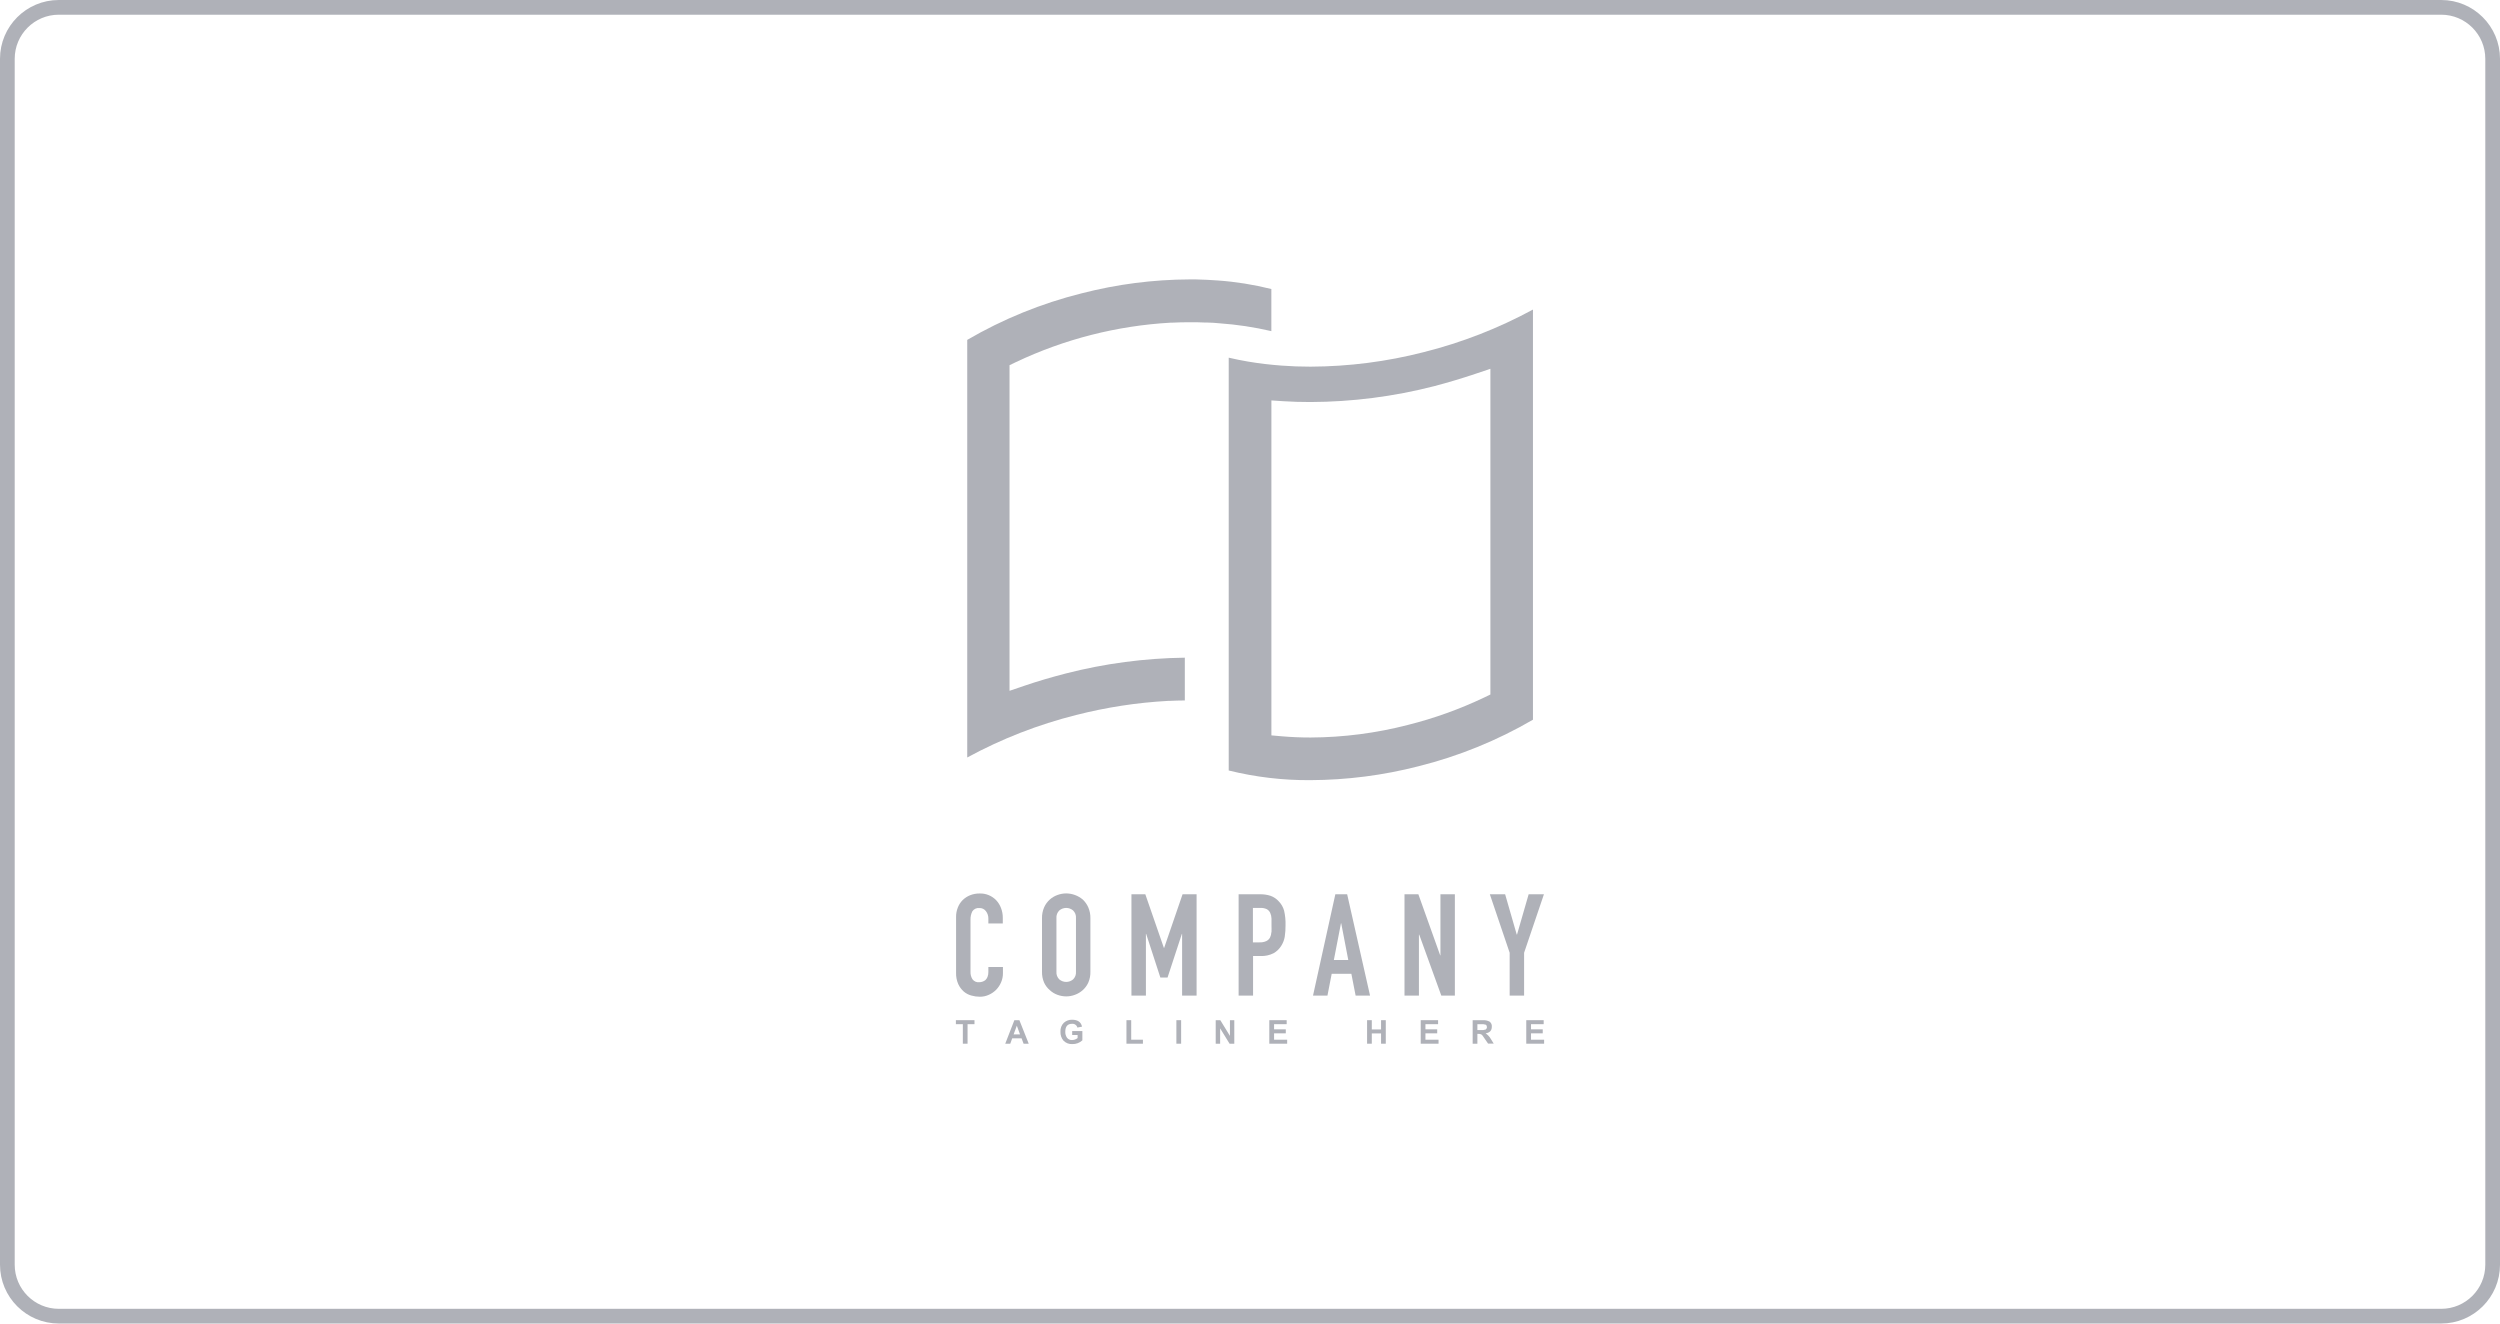
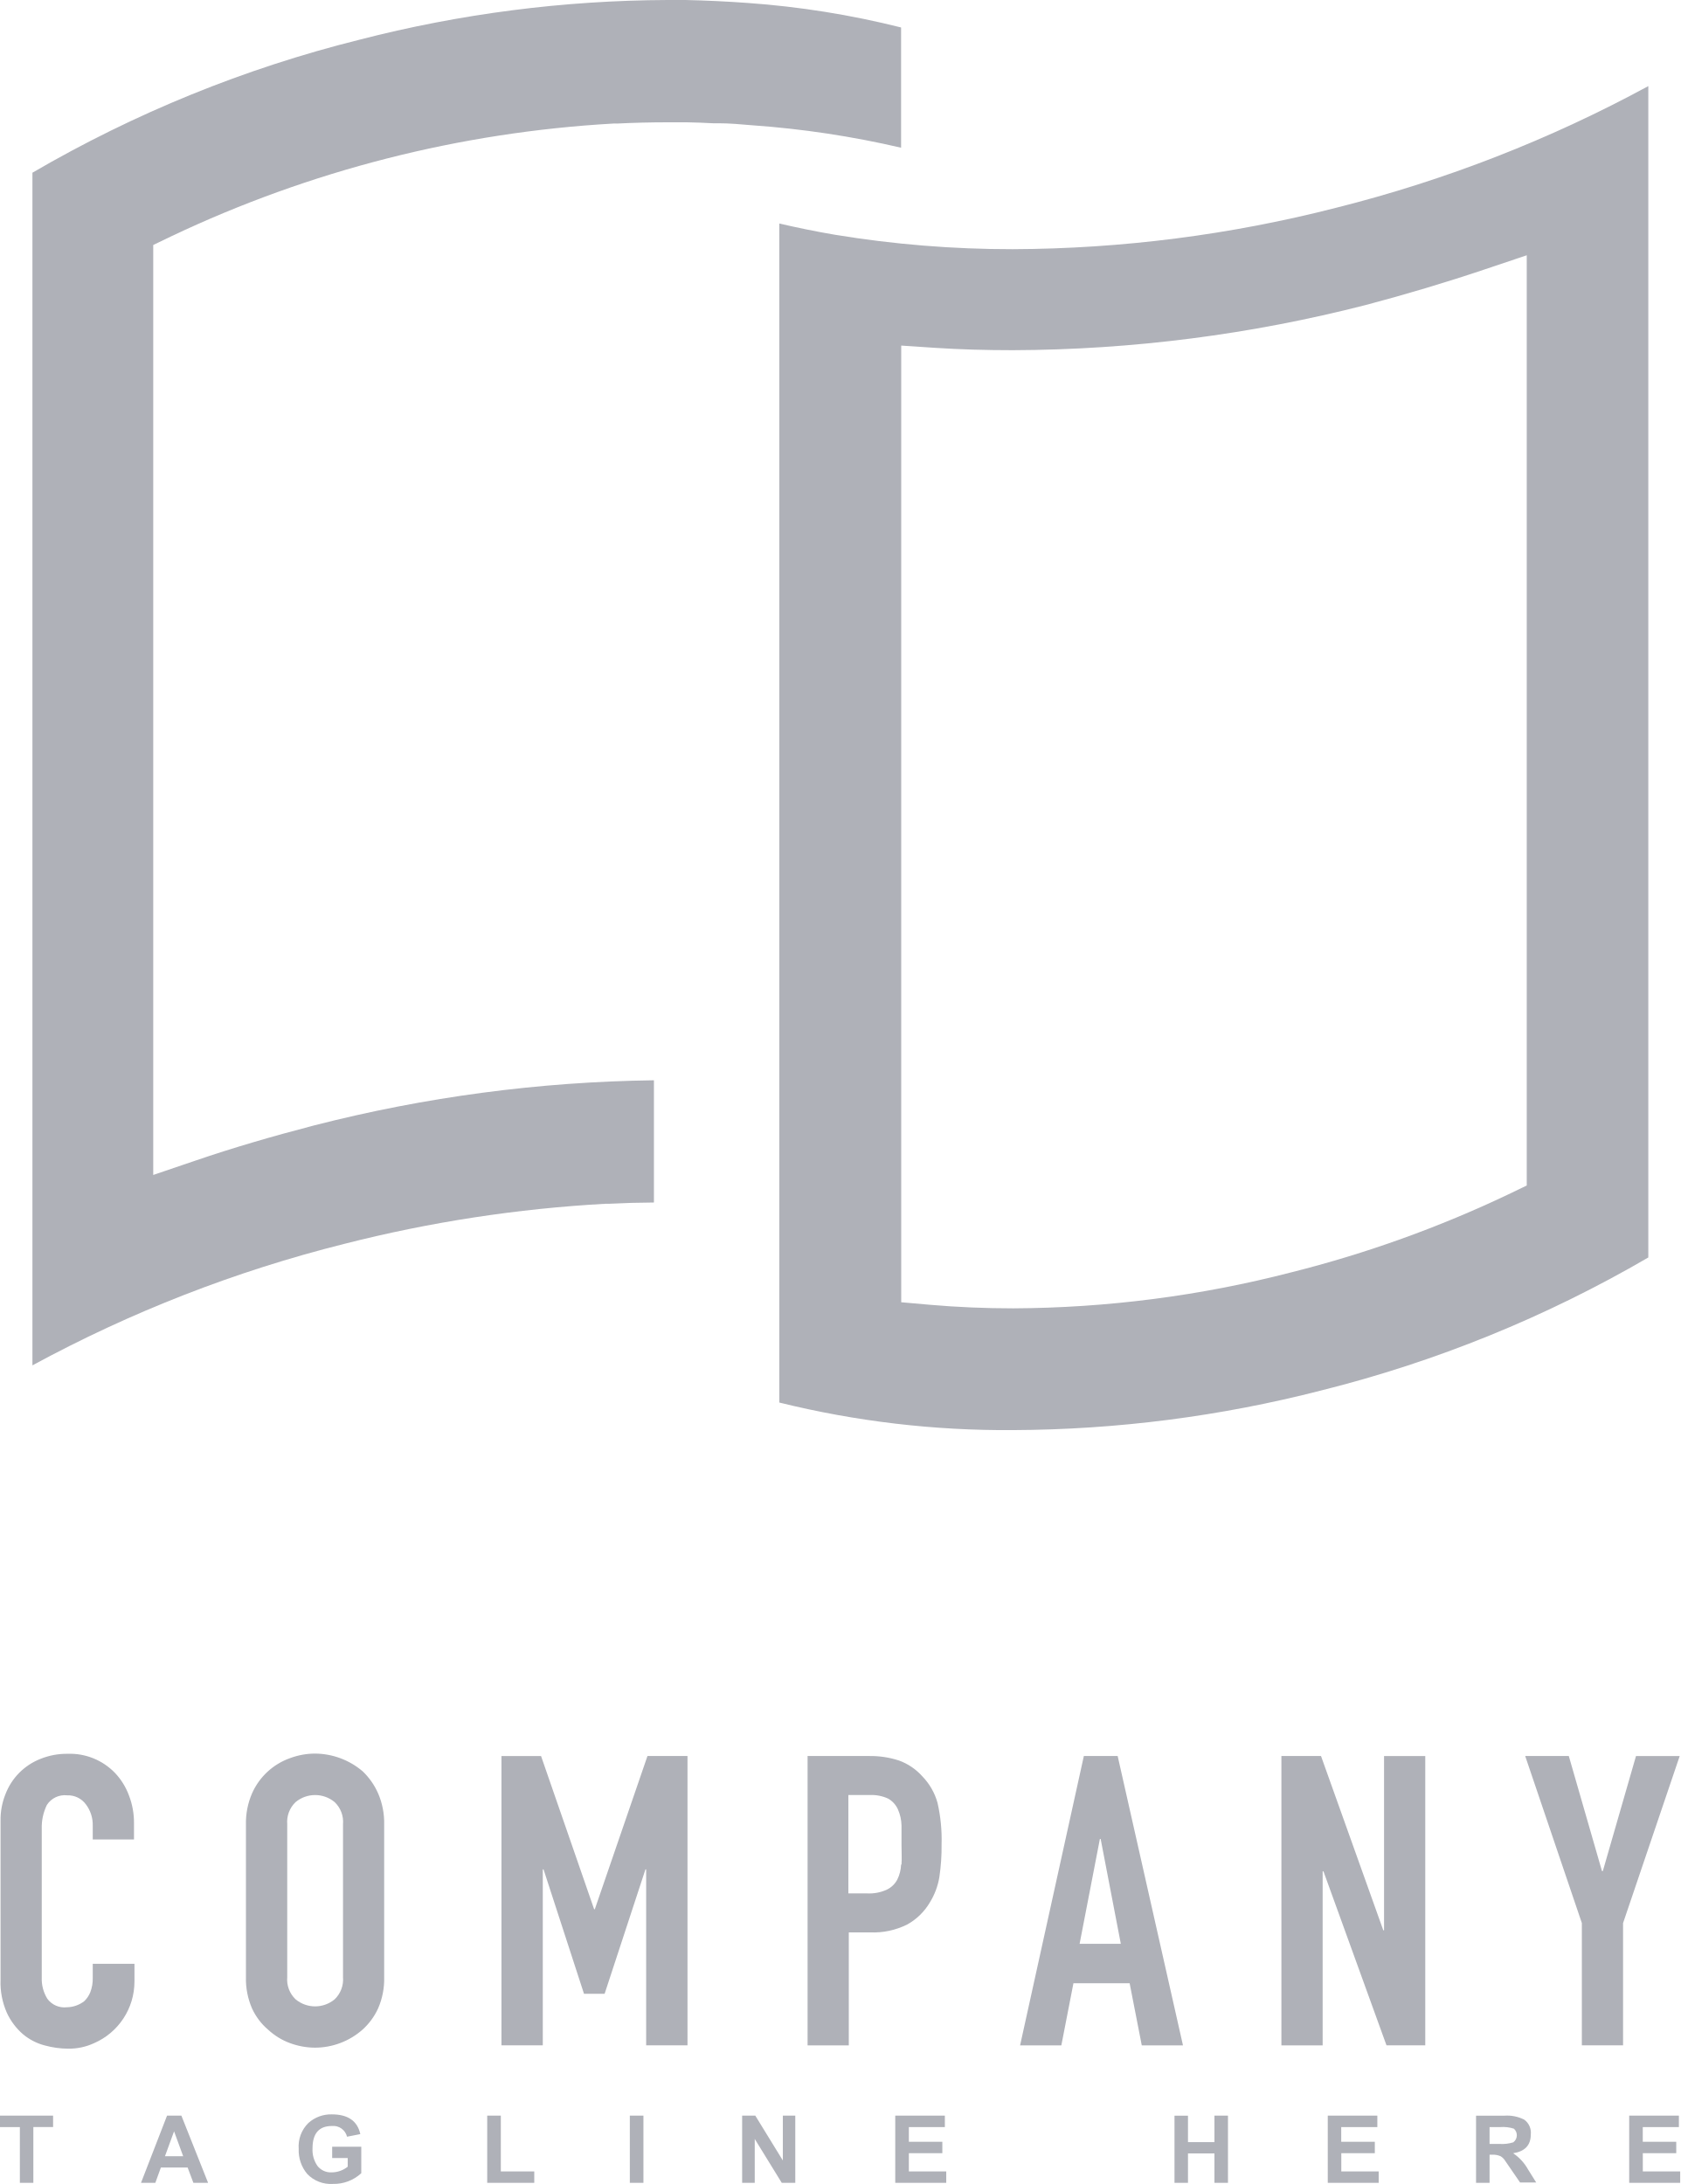
- <svg xmlns="http://www.w3.org/2000/svg" width="170" height="90" viewBox="0 0 170 90" fill="none">
-   <rect x="0.5" y="0.5" width="169" height="89" rx="3.5" stroke="#AFB1B8" />
-   <path d="M81.977 21.934H82.114C82.367 21.934 82.64 21.96 82.91 21.983C84.103 22.067 85.287 22.245 86.452 22.517V19.654C85.253 19.353 84.03 19.158 82.796 19.071C82.329 19.036 81.83 19.013 81.319 19H80.892C78.417 19.009 75.953 19.327 73.555 19.946C70.825 20.627 68.205 21.693 65.772 23.112V51.509C68.114 50.236 70.607 49.264 73.191 48.617C75.231 48.097 77.317 47.776 79.419 47.661H79.503C79.855 47.643 80.206 47.633 80.568 47.631V44.722C77.837 44.757 75.119 45.118 72.473 45.797C71.494 46.051 70.548 46.326 69.66 46.631L68.648 46.975V24.833L69.08 24.625C72.382 23.059 75.952 22.149 79.596 21.942C79.627 21.94 79.657 21.94 79.688 21.942C80.09 21.922 80.495 21.912 80.892 21.912H81.327H81.347C81.557 21.917 81.767 21.922 81.977 21.934Z" fill="#AFB1B8" />
-   <path d="M89.111 24.933C88.446 24.933 87.788 24.91 87.153 24.861C86.394 24.805 85.615 24.714 84.876 24.589C84.426 24.513 83.983 24.422 83.553 24.322V52.394C85.374 52.844 87.243 53.065 89.119 53.05C91.593 53.039 94.057 52.723 96.455 52.106C99.186 51.424 101.807 50.358 104.241 48.94V21.05C101.899 22.322 99.407 23.294 96.824 23.943C94.303 24.591 91.713 24.923 89.111 24.933ZM100.335 25.418L101.347 25.078V47.226L100.915 47.435C99.255 48.224 97.523 48.847 95.741 49.294C93.578 49.853 91.355 50.141 89.121 50.151C88.453 50.151 87.79 50.123 87.148 50.067L86.455 50.006V47.318V27.229L87.262 27.282C87.849 27.32 88.456 27.338 89.116 27.338C91.952 27.328 94.775 26.966 97.522 26.26C98.466 26.011 99.404 25.731 100.335 25.418Z" fill="#AFB1B8" />
-   <path d="M67.737 61.212C67.592 61.062 67.416 60.943 67.222 60.865C67.029 60.786 66.82 60.75 66.612 60.757C66.389 60.754 66.168 60.796 65.961 60.879C65.772 60.955 65.6 61.068 65.455 61.212C65.313 61.357 65.201 61.53 65.129 61.721C65.05 61.921 65.01 62.134 65.013 62.349V66.143C65.004 66.41 65.055 66.676 65.162 66.921C65.252 67.116 65.381 67.289 65.541 67.43C65.693 67.558 65.871 67.65 66.063 67.699C66.247 67.751 66.438 67.778 66.629 67.778C66.841 67.78 67.05 67.735 67.241 67.646C67.431 67.563 67.603 67.444 67.747 67.295C67.888 67.148 68.001 66.975 68.079 66.786C68.16 66.595 68.201 66.389 68.2 66.181V65.757H67.209V66.095C67.212 66.21 67.192 66.325 67.15 66.433C67.118 66.514 67.069 66.587 67.006 66.647C66.945 66.696 66.874 66.733 66.799 66.756C66.732 66.778 66.662 66.79 66.591 66.791C66.503 66.802 66.413 66.788 66.331 66.753C66.25 66.717 66.179 66.66 66.126 66.588C66.032 66.436 65.987 66.258 65.994 66.079V62.542C65.988 62.346 66.03 62.151 66.116 61.975C66.167 61.895 66.24 61.831 66.326 61.791C66.412 61.75 66.507 61.735 66.601 61.746C66.687 61.743 66.772 61.761 66.849 61.798C66.926 61.836 66.993 61.891 67.044 61.96C67.155 62.106 67.213 62.285 67.209 62.469V62.797H68.19V62.41C68.192 62.183 68.151 61.958 68.069 61.746C67.995 61.548 67.883 61.366 67.737 61.212Z" fill="#AFB1B8" />
-   <path d="M73.629 61.169C73.312 60.902 72.913 60.755 72.5 60.752C72.298 60.753 72.098 60.789 71.909 60.859C71.716 60.928 71.538 61.033 71.385 61.169C71.221 61.317 71.089 61.498 71 61.701C70.9 61.932 70.851 62.183 70.856 62.435V66.074C70.849 66.33 70.898 66.585 71 66.82C71.09 67.015 71.221 67.189 71.385 67.328C71.536 67.469 71.714 67.578 71.909 67.648C72.098 67.718 72.298 67.754 72.5 67.755C72.702 67.755 72.903 67.719 73.092 67.648C73.29 67.577 73.472 67.468 73.629 67.328C73.787 67.186 73.914 67.013 74.003 66.82C74.105 66.585 74.154 66.33 74.147 66.074V62.435C74.152 62.183 74.103 61.932 74.003 61.701C73.915 61.5 73.787 61.319 73.629 61.169ZM73.166 66.074C73.174 66.171 73.161 66.269 73.127 66.36C73.092 66.451 73.038 66.534 72.968 66.601C72.837 66.711 72.672 66.771 72.502 66.771C72.331 66.771 72.166 66.711 72.035 66.601C71.965 66.534 71.911 66.451 71.877 66.36C71.843 66.269 71.829 66.171 71.838 66.074V62.435C71.829 62.339 71.843 62.241 71.877 62.15C71.911 62.059 71.965 61.977 72.035 61.909C72.166 61.799 72.331 61.739 72.502 61.739C72.672 61.739 72.837 61.799 72.968 61.909C73.038 61.977 73.092 62.059 73.127 62.15C73.161 62.241 73.174 62.339 73.166 62.435V66.074Z" fill="#AFB1B8" />
-   <path d="M81.368 67.699V60.811H80.414L79.162 64.457H79.144L77.882 60.811H76.938V67.699H77.922V63.509H77.94L78.904 66.471H79.394L80.366 63.509H80.383V67.699H81.368Z" fill="#AFB1B8" />
-   <path d="M86.958 61.294C86.807 61.124 86.615 60.994 86.402 60.917C86.171 60.842 85.93 60.806 85.688 60.81H84.226V67.699H85.208V65.009H85.714C86.02 65.023 86.325 64.958 86.599 64.821C86.822 64.697 87.008 64.515 87.138 64.294C87.251 64.111 87.328 63.907 87.363 63.694C87.402 63.435 87.419 63.173 87.416 62.911C87.426 62.58 87.393 62.249 87.32 61.927C87.254 61.688 87.13 61.471 86.958 61.294ZM86.452 63.394C86.448 63.519 86.417 63.641 86.361 63.753C86.305 63.859 86.216 63.943 86.108 63.994C85.963 64.059 85.804 64.089 85.645 64.081H85.198V61.739H85.703C85.856 61.731 86.008 61.761 86.146 61.825C86.248 61.883 86.328 61.972 86.376 62.079C86.43 62.2 86.459 62.331 86.462 62.463C86.462 62.608 86.462 62.761 86.462 62.921C86.462 63.081 86.472 63.247 86.462 63.394H86.452Z" fill="#AFB1B8" />
-   <path d="M91.607 60.811H90.803L89.285 67.699H90.267L90.555 66.219H91.893L92.182 67.699H93.163L91.607 60.811ZM90.702 65.281L91.185 62.784H91.203L91.683 65.281H90.702Z" fill="#AFB1B8" />
-   <path d="M97.95 64.961H97.932L96.449 60.811H95.506V67.699H96.487V63.557H96.508L98.008 67.699H98.931V60.811H97.95V64.961Z" fill="#AFB1B8" />
-   <path d="M103.948 60.811L103.158 63.549H103.138L102.349 60.811H101.309L102.657 64.788V67.699H103.639V64.788L104.987 60.811H103.948Z" fill="#AFB1B8" />
-   <path d="M65 69.644H65.473V70.972H65.794V69.644H66.265V69.372H65V69.644Z" fill="#AFB1B8" />
-   <path d="M68.977 69.372L68.357 70.972H68.698L68.83 70.608H69.468L69.604 70.972H69.953L69.318 69.372H68.977ZM68.926 70.339L69.144 69.746L69.361 70.339H68.926Z" fill="#AFB1B8" />
-   <path d="M72.908 70.382H73.277V70.588C73.169 70.675 73.036 70.722 72.898 70.723C72.833 70.727 72.769 70.715 72.71 70.688C72.651 70.661 72.599 70.621 72.559 70.57C72.474 70.448 72.432 70.302 72.44 70.153C72.44 69.797 72.594 69.619 72.9 69.619C72.981 69.611 73.062 69.632 73.128 69.679C73.194 69.726 73.242 69.795 73.262 69.874L73.578 69.812C73.51 69.5 73.285 69.342 72.9 69.342C72.695 69.337 72.495 69.41 72.341 69.548C72.261 69.628 72.198 69.724 72.159 69.83C72.119 69.936 72.103 70.05 72.111 70.163C72.102 70.382 72.175 70.597 72.316 70.764C72.394 70.844 72.489 70.907 72.594 70.948C72.699 70.988 72.811 71.005 72.923 70.998C73.173 71.004 73.416 70.913 73.601 70.743V70.113H72.908V70.382Z" fill="#AFB1B8" />
-   <path d="M76.922 69.372H76.599V70.972H77.719V70.7H76.922V69.372Z" fill="#AFB1B8" />
-   <path d="M80.317 69.372H79.994V70.972H80.317V69.372Z" fill="#AFB1B8" />
-   <path d="M83.636 70.441L82.981 69.372H82.668V70.972H82.969V69.927L83.611 70.972H83.932V69.372H83.636V70.441Z" fill="#AFB1B8" />
-   <path d="M86.637 70.267H87.434V69.995H86.637V69.644H87.494V69.372H86.313V70.972H87.527V70.7H86.637V70.267Z" fill="#AFB1B8" />
-   <path d="M93.912 70.003H93.282V69.372H92.961V70.972H93.282V70.273H93.912V70.972H94.233V69.372H93.912V70.003Z" fill="#AFB1B8" />
-   <path d="M96.93 70.267H97.73V69.995H96.93V69.644H97.79V69.372H96.609V70.972H97.821V70.7H96.93V70.267Z" fill="#AFB1B8" />
-   <path d="M101.023 70.268C101.302 70.224 101.443 70.077 101.443 69.823C101.452 69.755 101.441 69.686 101.414 69.623C101.386 69.56 101.342 69.506 101.287 69.467C101.142 69.394 100.98 69.361 100.819 69.373H100.141V70.972H100.462V70.303H100.525C100.594 70.299 100.662 70.311 100.725 70.339C100.772 70.368 100.811 70.408 100.839 70.456L101.188 70.964H101.572L101.378 70.652C101.292 70.497 101.17 70.366 101.023 70.268ZM100.7 70.046H100.462V69.645H100.715C100.825 69.636 100.936 69.649 101.041 69.683C101.065 69.704 101.083 69.729 101.095 69.758C101.107 69.787 101.113 69.818 101.112 69.849C101.11 69.88 101.102 69.911 101.087 69.939C101.072 69.966 101.051 69.99 101.026 70.008C100.92 70.041 100.81 70.054 100.7 70.046Z" fill="#AFB1B8" />
-   <path d="M104.109 70.267H104.906V69.995H104.109V69.644H104.97V69.372H103.786V70.972H105V70.7H104.109V70.267Z" fill="#AFB1B8" />
+ <svg xmlns="http://www.w3.org/2000/svg" width="40" height="52" fill="none">
+   <path d="M16.977 2.935h.137c.253 0 .526.025.796.048 1.193.084 2.377.263 3.542.534V.654A21.09 21.09 0 0017.797.07 29.24 29.24 0 0016.319 0h-.427c-2.475.01-4.94.327-7.336.946-2.73.68-5.351 1.747-7.784 3.166v28.397a31.634 31.634 0 017.42-2.892 32.36 32.36 0 016.227-.956h.084c.352-.018.703-.028 1.065-.03v-2.91a34.329 34.329 0 00-8.095 1.076c-.98.255-1.925.53-2.813.834l-1.012.344V5.833l.432-.208a28.275 28.275 0 0110.517-2.683.627.627 0 01.09 0c.403-.02.808-.03 1.205-.03h.455c.21.005.42.01.63.023z" fill="#AFB1B8" />
+   <path d="M24.11 5.933a25.915 25.915 0 01-4.234-.344c-.45-.076-.893-.168-1.323-.267v28.072c1.82.45 3.69.67 5.565.656a29.943 29.943 0 007.337-.944 29.815 29.815 0 007.786-3.166V2.05a31.775 31.775 0 01-7.417 2.893c-2.52.648-5.112.98-7.713.99zm11.225.485l1.012-.34v22.148l-.433.209a27.761 27.761 0 01-5.173 1.859c-2.163.56-4.386.847-6.62.857-.668 0-1.33-.028-1.973-.084l-.693-.061V8.228l.807.054c.587.038 1.194.056 1.854.056a34.263 34.263 0 008.406-1.078c.944-.25 1.882-.529 2.813-.842zM2.737 42.212a1.492 1.492 0 00-1.126-.455 1.673 1.673 0 00-.65.122 1.463 1.463 0 00-.832.842c-.08.2-.119.413-.116.628v3.794c-.01.267.042.533.149.778.09.195.219.368.38.509.151.127.329.22.52.27.185.051.376.078.567.078.211.002.42-.043.612-.132a1.599 1.599 0 00.96-1.465v-.424h-.993v.338a.881.881 0 01-.058.338.608.608 0 01-.144.214.697.697 0 01-.415.145.503.503 0 01-.465-.204.899.899 0 01-.132-.508v-3.538c-.006-.196.036-.39.122-.567a.507.507 0 01.485-.229.527.527 0 01.443.214.806.806 0 01.164.509v.328h.982v-.387a1.788 1.788 0 00-.121-.664 1.562 1.562 0 00-.332-.534zM8.629 42.17a1.765 1.765 0 00-1.128-.418c-.202 0-.403.037-.592.107A1.559 1.559 0 006 42.7c-.1.231-.15.482-.145.735v3.638c-.007.256.043.51.144.745.09.196.221.37.385.509.152.14.33.25.524.32.19.07.39.106.592.107a1.714 1.714 0 001.128-.427c.158-.142.286-.315.374-.509.102-.234.151-.489.144-.745v-3.639a1.77 1.77 0 00-.144-.734 1.643 1.643 0 00-.374-.532zm-.463 4.904a.654.654 0 01-.197.527.727.727 0 01-.934 0 .652.652 0 01-.197-.527v-3.639a.654.654 0 01.197-.526.727.727 0 01.934 0 .651.651 0 01.197.526v3.64zM16.367 48.7v-6.89h-.953l-1.253 3.647h-.017l-1.263-3.646h-.943v6.888h.984v-4.19h.018l.963 2.962h.491l.972-2.962h.017v4.19h.984zM21.958 42.294c-.151-.17-.343-.3-.556-.377a2.184 2.184 0 00-.714-.107h-1.462v6.89h.981v-2.691h.506c.307.014.611-.051.886-.188a1.43 1.43 0 00.539-.527c.113-.183.19-.387.225-.6a4.9 4.9 0 00.053-.783c.01-.33-.023-.662-.096-.984a1.465 1.465 0 00-.362-.633zm-.506 2.1a.868.868 0 01-.091.359.552.552 0 01-.253.241 1.006 1.006 0 01-.463.087h-.448v-2.342h.506a.943.943 0 01.443.086.557.557 0 01.23.254c.054.121.083.252.086.384v.458c0 .16.01.326 0 .473h-.01zM26.608 41.81h-.805l-1.518 6.89h.982l.288-1.48h1.338l.289 1.48h.981l-1.555-6.89zm-.906 4.471l.483-2.497h.018l.48 2.497h-.981zM32.95 45.96h-.018l-1.483-4.15h-.943v6.89h.982v-4.143h.02l1.5 4.142h.923v-6.888h-.981v4.15zM38.948 41.81l-.79 2.74h-.02l-.79-2.74H36.31l1.349 3.978v2.911h.981v-2.911l1.348-3.977h-1.04zM0 50.645h.473v1.327h.321v-1.328h.47v-.272H0v.273zM3.977 50.372l-.62 1.6h.341l.132-.364h.637l.137.364h.35l-.636-1.6h-.341zm-.05.967l.217-.593.217.593h-.435zM7.908 51.382h.37v.206a.613.613 0 01-.38.135.404.404 0 01-.34-.153.669.669 0 01-.118-.417c0-.356.154-.534.46-.534a.337.337 0 01.362.255l.316-.062c-.068-.312-.293-.47-.678-.47a.804.804 0 00-.559.206.78.78 0 00-.23.615.873.873 0 00.205.6.776.776 0 00.607.235.96.96 0 00.678-.255v-.63h-.693v.27zM11.923 50.372h-.324v1.6h1.12V51.7h-.796v-1.328zM15.318 50.372h-.324v1.6h.324v-1.6zM18.637 51.44l-.656-1.068h-.313v1.6h.3v-1.045l.643 1.045h.322v-1.6h-.296v1.069zM21.637 51.267h.797v-.272h-.797v-.35h.857v-.273h-1.181v1.6h1.214V51.7h-.89v-.433zM28.912 51.003h-.63v-.63h-.321v1.599h.321v-.7h.63v.7h.322v-1.6h-.322v.631zM31.93 51.267h.8v-.272h-.8v-.35h.86v-.273H31.61v1.6h1.212V51.7h-.89v-.433zM36.023 51.268c.279-.044.42-.191.42-.445a.383.383 0 00-.157-.356.904.904 0 00-.468-.094h-.678v1.599h.322v-.669h.063a.432.432 0 01.2.036c.047.029.086.069.114.117l.349.508h.384l-.195-.312a1.114 1.114 0 00-.354-.384zm-.324-.222h-.237v-.401h.253a.84.84 0 01.326.038.21.21 0 01-.015.325.912.912 0 01-.327.038zM39.11 51.267h.796v-.272h-.797v-.35h.86v-.273h-1.183v1.6H40V51.7h-.89v-.433z" fill="#AFB1B8" />
</svg>
